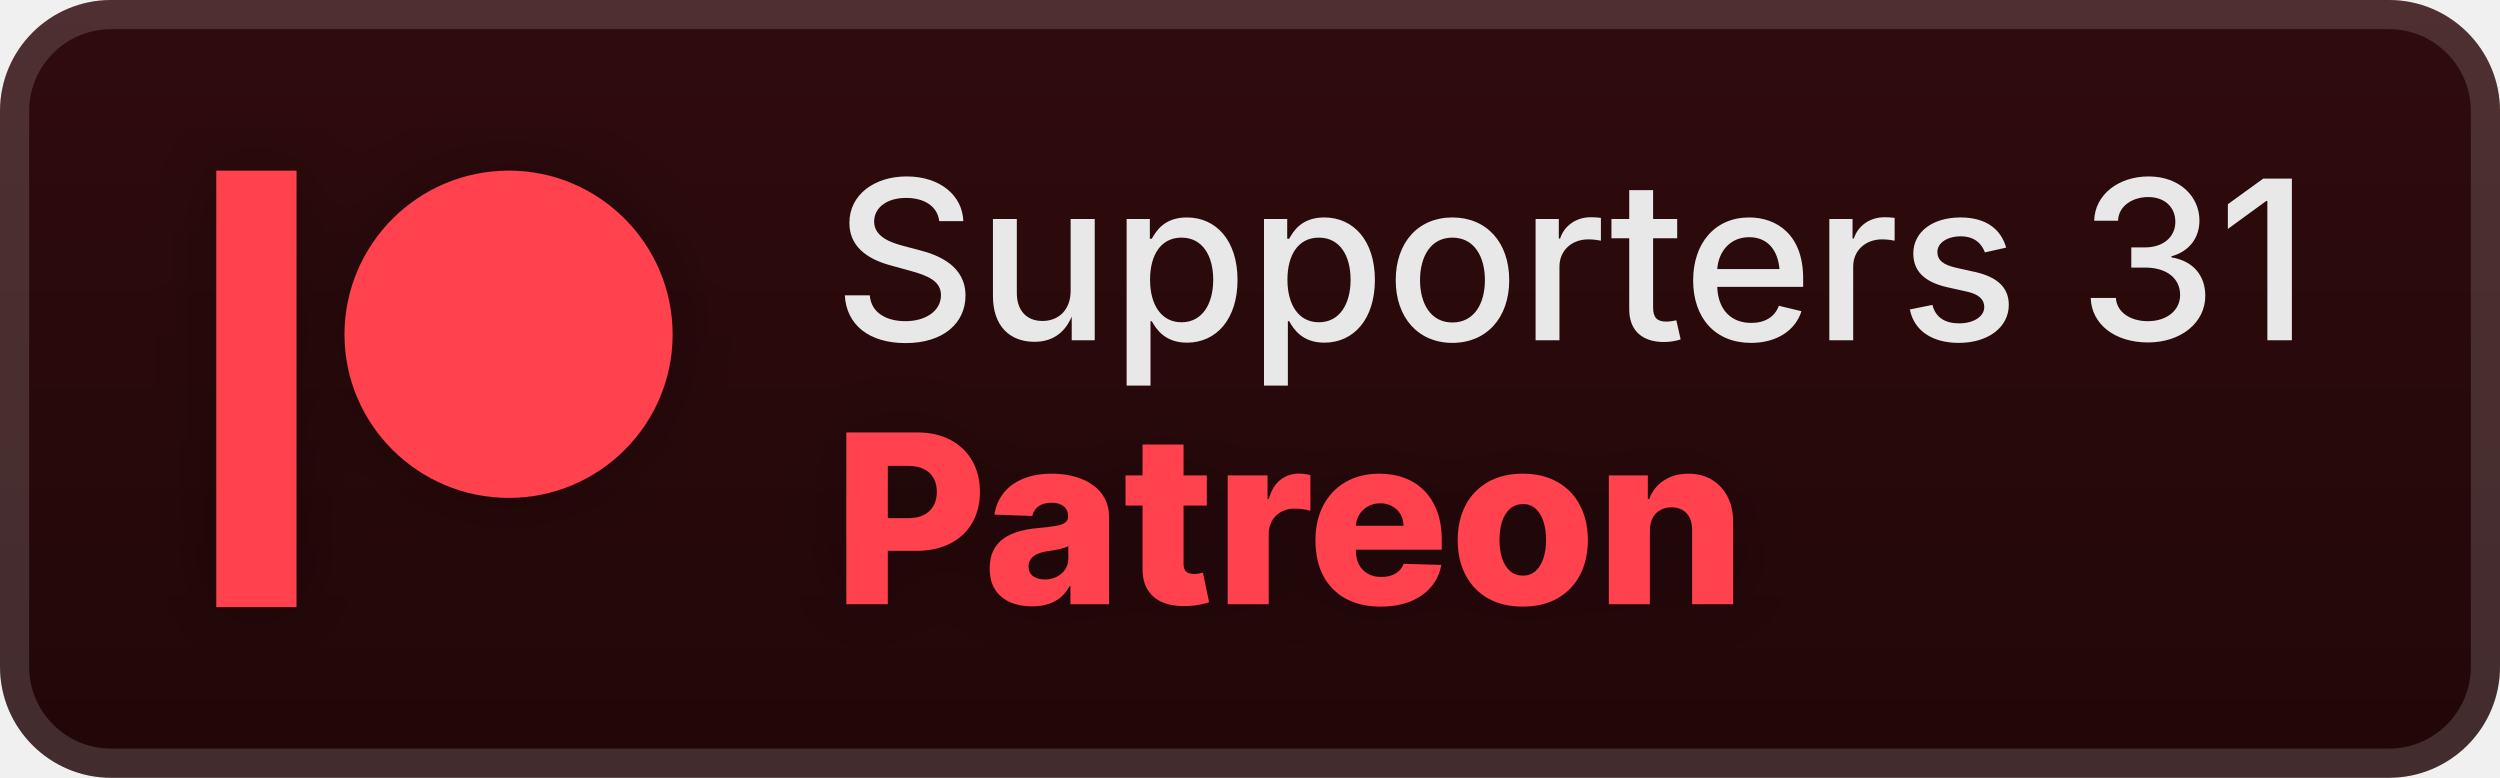
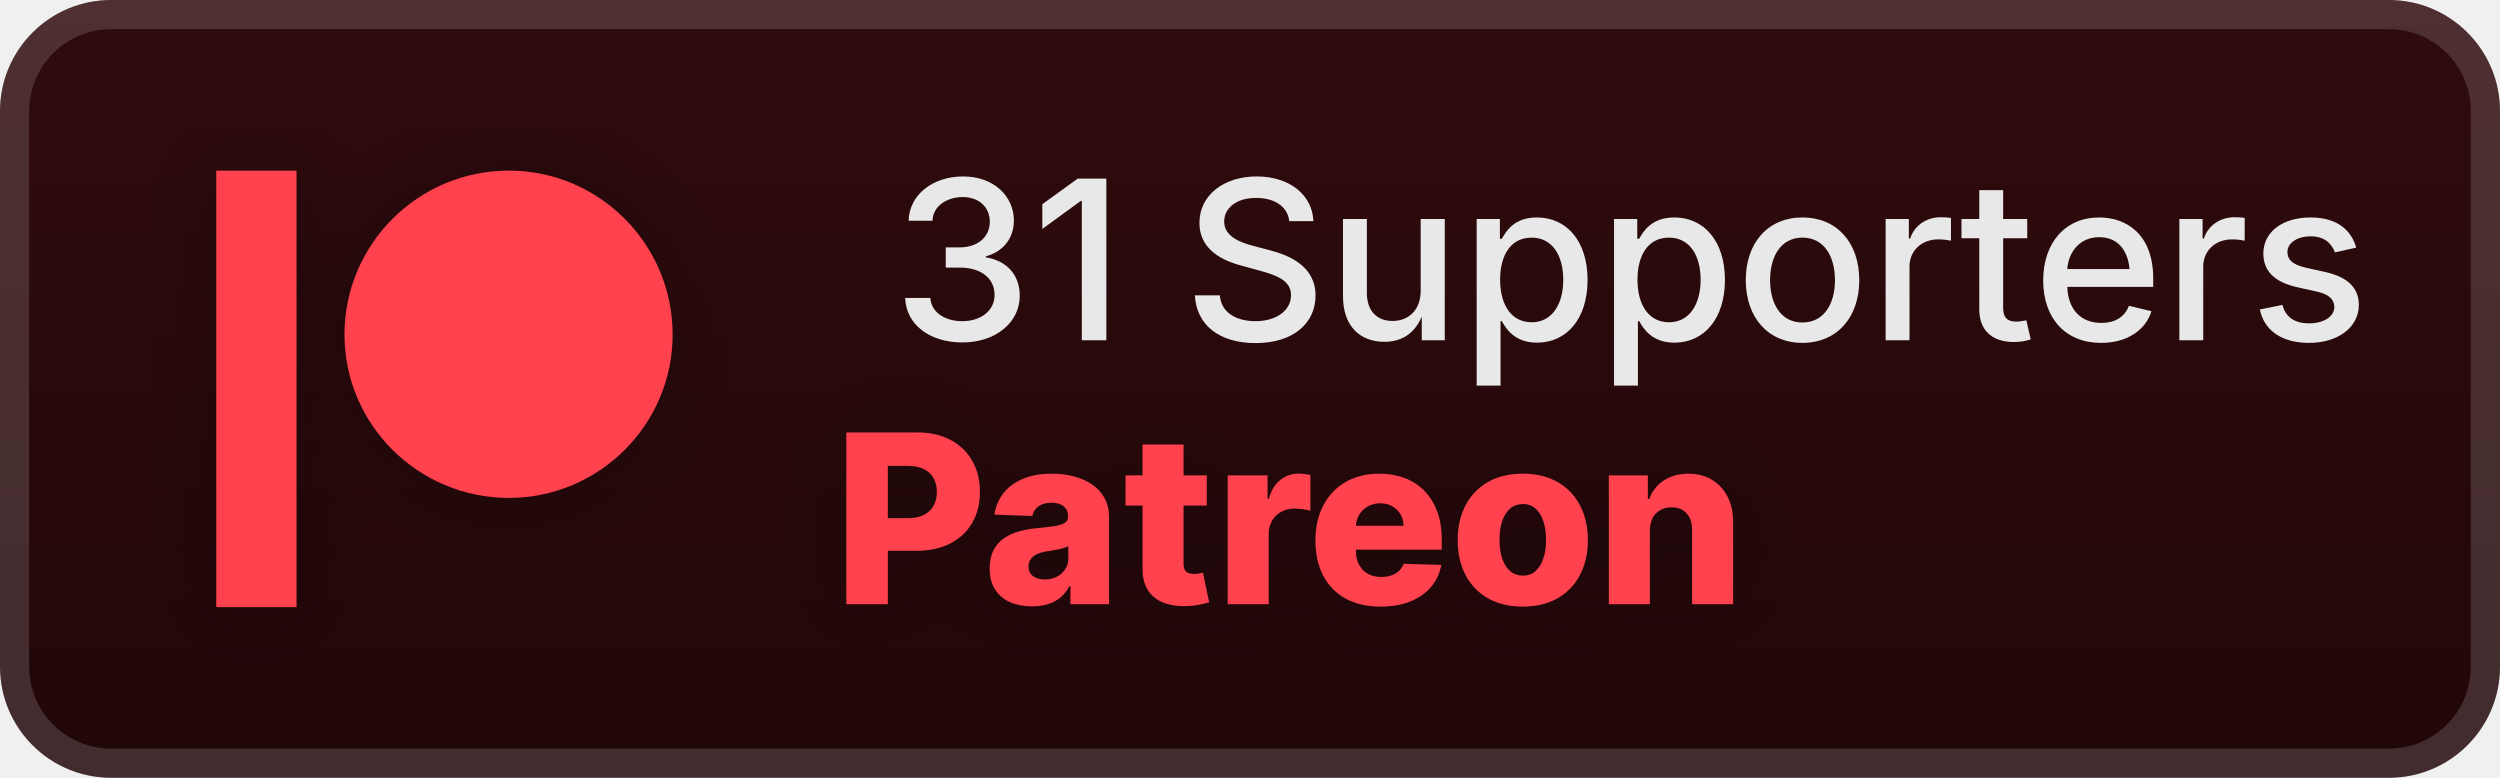
<svg xmlns="http://www.w3.org/2000/svg" width="180" height="56" fill="none" version="1.1" id="svg8">
  <rect width="180" height="56" fill="url(#a)" rx="8" id="rect1" />
  <g filter="url(#b)" id="g1">
    <path fill="#FF424E" d="M15.572 12.286v31.428h5.777V12.286zm21.062 0c-6.522 0-11.83 5.292-11.83 11.8 0 6.485 5.308 11.762 11.83 11.762 6.503 0 11.795-5.277 11.795-11.763 0-6.507-5.29-11.8-11.795-11.8" id="path1" />
  </g>
  <g filter="url(#c)" id="g3">
    <path fill="#FF424E" d="M60.936 43.5V31.136h5.107q1.388 0 2.396.544 1.015.537 1.564 1.503.55.96.55 2.233 0 1.28-.562 2.24-.556.954-1.588 1.48-1.032.525-2.45.524H62.8v-2.354h2.596q.675 0 1.129-.235.459-.236.694-.658.235-.429.235-.997 0-.573-.235-.99a1.6 1.6 0 0 0-.694-.652q-.459-.23-1.13-.23h-1.472V43.5zm13.371.157q-.887 0-1.575-.296a2.46 2.46 0 0 1-1.081-.906q-.393-.609-.392-1.527 0-.773.271-1.304t.749-.863a3.5 3.5 0 0 1 1.099-.501 7 7 0 0 1 1.328-.236q.79-.072 1.273-.15.484-.085.7-.236a.51.51 0 0 0 .224-.44v-.03q0-.465-.32-.72-.319-.252-.863-.253-.585 0-.942.254a1.12 1.12 0 0 0-.453.7l-2.722-.097a3.2 3.2 0 0 1 .622-1.509q.506-.67 1.388-1.05.888-.387 2.131-.387.888 0 1.636.212.75.206 1.304.603.555.393.857.966.309.575.308 1.31V43.5h-2.777v-1.292H77q-.248.471-.634.797-.38.326-.9.489a3.8 3.8 0 0 1-1.159.163m.912-1.932q.477 0 .857-.193.387-.193.616-.531.23-.344.23-.797v-.882a2 2 0 0 1-.309.121 5 5 0 0 1-.386.103 7 7 0 0 1-.435.084q-.222.036-.428.066a2.7 2.7 0 0 0-.713.206 1.1 1.1 0 0 0-.446.362.9.9 0 0 0-.151.52q0 .457.326.7.331.24.839.241m11.67-7.498V36.4h-5.85v-2.173zm-4.625-2.221h2.952v8.578q0 .272.085.44.09.164.26.236.168.066.404.067.168 0 .356-.03.193-.037.29-.061l.446 2.131q-.21.06-.597.15a5 5 0 0 1-.912.116q-1.038.048-1.78-.242a2.3 2.3 0 0 1-1.13-.917q-.386-.622-.374-1.564zm6.13 11.494v-9.273h2.868v1.69h.097q.253-.917.827-1.364a2.1 2.1 0 0 1 1.334-.453q.206 0 .422.03.218.025.405.079v2.566a3 3 0 0 0-.555-.115 5 5 0 0 0-.604-.042q-.525 0-.948.235a1.7 1.7 0 0 0-.658.646 1.9 1.9 0 0 0-.235.966V43.5zm11.009.175q-1.455 0-2.512-.574a3.97 3.97 0 0 1-1.618-1.648q-.56-1.074-.56-2.553 0-1.437.567-2.512.567-1.08 1.6-1.678 1.032-.603 2.432-.604.99 0 1.811.308.822.309 1.419.912.597.604.93 1.49.332.883.332 2.023v.737h-8.06V37.86h5.313a1.67 1.67 0 0 0-.223-.839 1.5 1.5 0 0 0-.598-.573 1.7 1.7 0 0 0-.863-.212q-.495 0-.888.224a1.68 1.68 0 0 0-.863 1.449v1.744q0 .568.223.996.224.423.634.658t.978.236q.393 0 .712-.109a1.5 1.5 0 0 0 .55-.32q.229-.21.344-.519l2.711.079a3.36 3.36 0 0 1-.743 1.587q-.567.67-1.491 1.045-.924.368-2.137.368m10.237 0q-1.461 0-2.511-.598a4.1 4.1 0 0 1-1.612-1.678q-.562-1.08-.562-2.505 0-1.431.562-2.506a4.07 4.07 0 0 1 1.612-1.678q1.05-.603 2.511-.604 1.461 0 2.505.604a4 4 0 0 1 1.612 1.678q.568 1.075.568 2.506 0 1.425-.568 2.505a4.07 4.07 0 0 1-1.612 1.678q-1.044.598-2.505.598m.018-2.228q.531 0 .9-.326.368-.326.561-.905.2-.58.199-1.34 0-.773-.199-1.353-.194-.58-.561-.905a1.3 1.3 0 0 0-.9-.326q-.549 0-.93.326-.373.326-.573.905-.193.58-.193 1.352 0 .762.193 1.34.2.58.573.906.381.327.93.326m9.131-3.236v5.29h-2.952v-9.273h2.807v1.703h.103a2.6 2.6 0 0 1 1.05-1.335q.743-.489 1.769-.489.978 0 1.696.441.724.434 1.123 1.22.405.778.399 1.823v5.91h-2.952v-5.33q.006-.773-.393-1.208-.392-.435-1.093-.435-.464 0-.821.205a1.36 1.36 0 0 0-.543.574q-.187.374-.193.906" id="path3" />
  </g>
  <rect width="177.9" height="53.9" x="1.05" y="1.05" stroke="#fff" stroke-opacity=".15" stroke-width="2.1" rx="6.95" id="rect3" />
  <defs id="defs8">
    <filter id="b" width="51.429" height="51.429" x="6.285" y="2.286" color-interpolation-filters="sRGB" filterUnits="userSpaceOnUse">
      <feFlood flood-opacity="0" result="BackgroundImageFix" id="feFlood3" />
      <feColorMatrix in="SourceAlpha" result="hardAlpha" values="0 0 0 0 0 0 0 0 0 0 0 0 0 0 0 0 0 0 127 0" id="feColorMatrix3" />
      <feOffset id="feOffset3" />
      <feGaussianBlur stdDeviation="2.857" id="feGaussianBlur3" />
      <feComposite in2="hardAlpha" operator="out" id="feComposite3" />
      <feColorMatrix values="0 0 0 0 0 0 0 0 0 0 0 0 0 0 0 0 0 0 0.25 0" id="feColorMatrix4" />
      <feBlend in2="BackgroundImageFix" result="effect1_dropShadow_28_523" id="feBlend4" />
      <feBlend in="SourceGraphic" in2="effect1_dropShadow_28_523" result="shape" id="feBlend5" />
    </filter>
    <filter id="c" width="119.2" height="48.2" x="54.4" y="3.9" color-interpolation-filters="sRGB" filterUnits="userSpaceOnUse">
      <feFlood flood-opacity="0" result="BackgroundImageFix" id="feFlood5" />
      <feColorMatrix in="SourceAlpha" result="hardAlpha" values="0 0 0 0 0 0 0 0 0 0 0 0 0 0 0 0 0 0 127 0" id="feColorMatrix5" />
      <feOffset id="feOffset5" />
      <feGaussianBlur stdDeviation="2.8" id="feGaussianBlur5" />
      <feComposite in2="hardAlpha" operator="out" id="feComposite5" />
      <feColorMatrix values="0 0 0 0 0 0 0 0 0 0 0 0 0 0 0 0 0 0 0.25 0" id="feColorMatrix6" />
      <feBlend in2="BackgroundImageFix" result="effect1_dropShadow_28_523" id="feBlend6" />
      <feBlend in="SourceGraphic" in2="effect1_dropShadow_28_523" result="shape" id="feBlend7" />
    </filter>
    <linearGradient id="a" x1="90" x2="90" y1="0" y2="56" gradientUnits="userSpaceOnUse">
      <stop stop-color="#300B0D" id="stop7" />
      <stop offset="1" stop-color="#210709" id="stop8" />
    </linearGradient>
  </defs>
  <text xml:space="preserve" style="font-weight:500;font-size:16px;font-family:Inter;-inkscape-font-specification:'Inter Medium';letter-spacing:0px;display:inline;fill:#e8e8e8;fill-opacity:1" x="60" y="24.501" id="text8">
-     <tspan id="tspan8" x="60" y="24.501">Supporters 31</tspan>
+     <tspan id="tspan8" x="60" y="24.501"> 31 Supporters</tspan>
  </text>
</svg>
